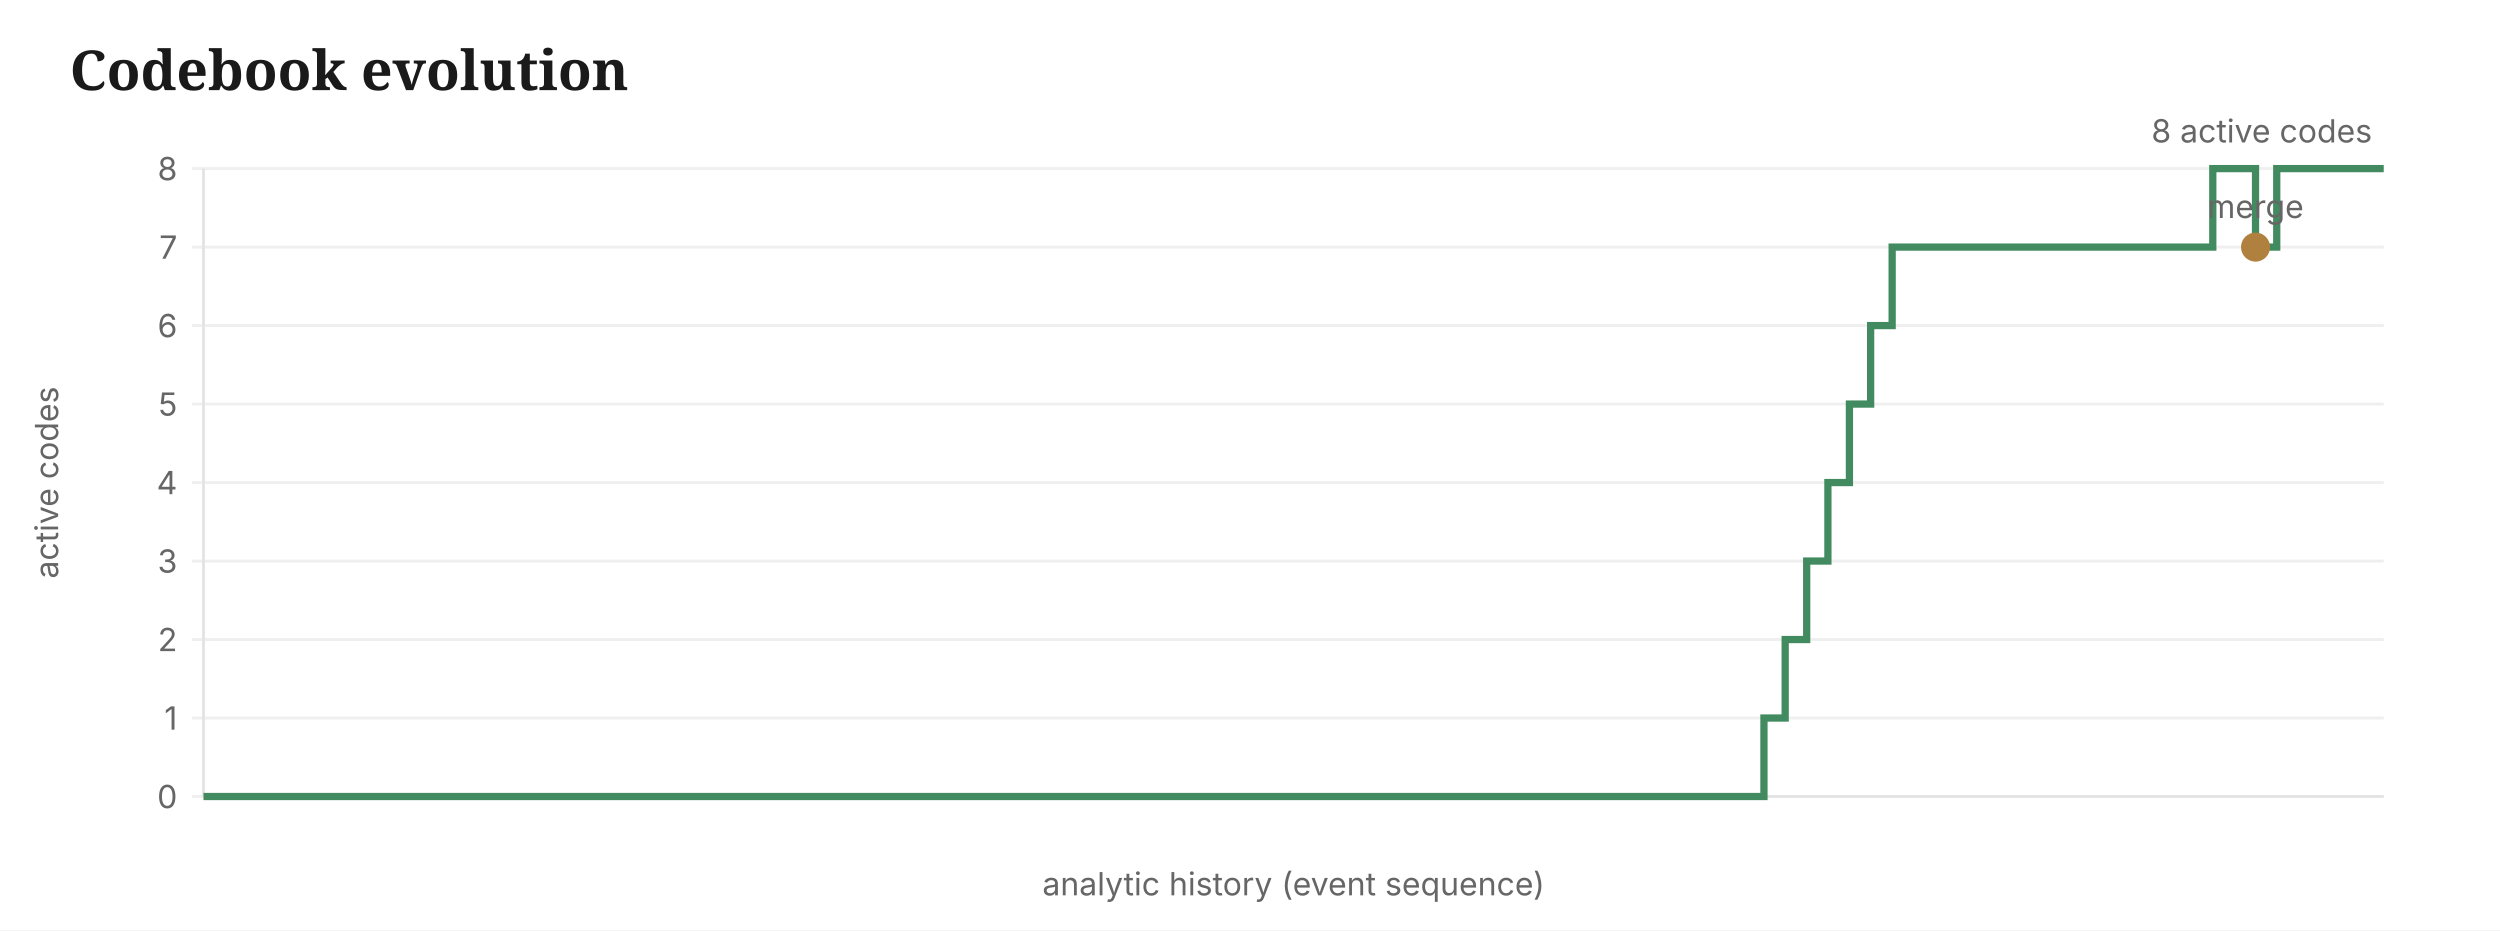
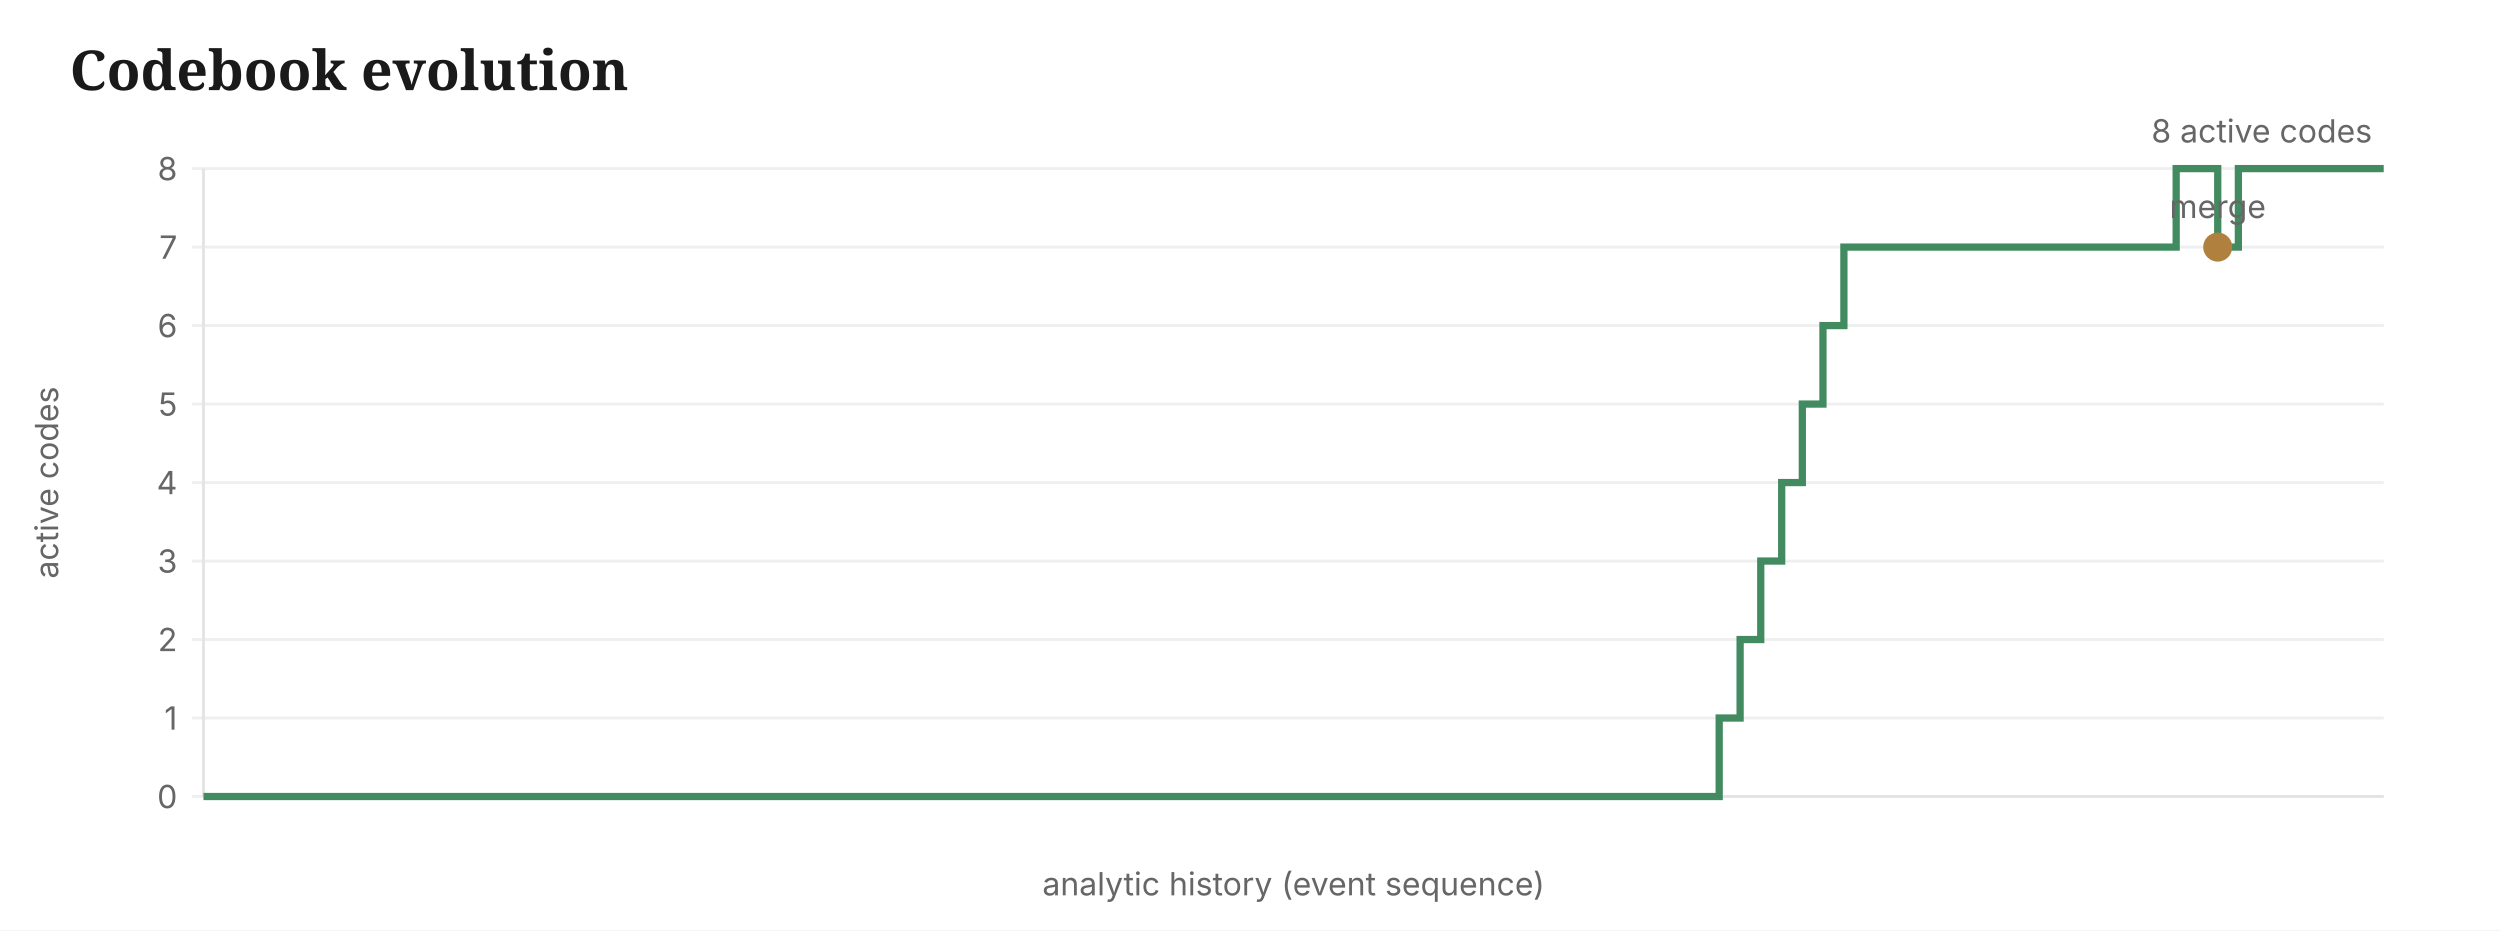
<svg xmlns="http://www.w3.org/2000/svg" width="860" height="320" viewBox="0 0 860 320" role="img" aria-labelledby="title desc">
  <rect width="100%" height="100%" fill="white" />
  <style>text{font-family:-apple-system,BlinkMacSystemFont,"Segoe UI",sans-serif;fill:#1a1a1a}.title{font:600 19px Georgia,serif}.label{font-size:12px}.value{font-size:11px;fill:#666666}.axis{stroke:#e4e4e4;stroke-width:1}</style>
  <text class="title" x="24" y="31">Codebook evolution</text>
  <line class="axis" x1="70" y1="274" x2="820" y2="274" />
  <line class="axis" x1="70" y1="58" x2="70" y2="274" />
  <line class="axis" x1="66" y1="274.0" x2="820" y2="274.0" opacity="0.6" />
  <text class="value" x="61" y="278.0" text-anchor="end">0</text>
  <line class="axis" x1="66" y1="247.0" x2="820" y2="247.0" opacity="0.6" />
  <text class="value" x="61" y="251.0" text-anchor="end">1</text>
  <line class="axis" x1="66" y1="220.0" x2="820" y2="220.0" opacity="0.6" />
  <text class="value" x="61" y="224.0" text-anchor="end">2</text>
  <line class="axis" x1="66" y1="193.0" x2="820" y2="193.0" opacity="0.6" />
  <text class="value" x="61" y="197.0" text-anchor="end">3</text>
  <line class="axis" x1="66" y1="166.0" x2="820" y2="166.0" opacity="0.6" />
  <text class="value" x="61" y="170.0" text-anchor="end">4</text>
  <line class="axis" x1="66" y1="139.0" x2="820" y2="139.0" opacity="0.6" />
  <text class="value" x="61" y="143.0" text-anchor="end">5</text>
  <line class="axis" x1="66" y1="112.0" x2="820" y2="112.0" opacity="0.6" />
  <text class="value" x="61" y="116.0" text-anchor="end">6</text>
  <line class="axis" x1="66" y1="85.0" x2="820" y2="85.0" opacity="0.6" />
  <text class="value" x="61" y="89.0" text-anchor="end">7</text>
  <line class="axis" x1="66" y1="58.0" x2="820" y2="58.0" opacity="0.6" />
  <text class="value" x="61" y="62.0" text-anchor="end">8</text>
-   <polyline points="70,274 606.8,274.0 606.8,247.0 614.1,247.0 614.1,220.0 621.5,220.0 621.5,193.0 628.8,193.0 628.8,166.0 636.2,166.0 636.2,139.0 643.5,139.0 643.5,112.0 650.9,112.0 650.9,85.0 761.2,85.0 761.2,58.0 775.9,58.0 775.9,85.0 783.2,85.0 783.2,58.0 820,58.0" fill="none" stroke="#428a5f" stroke-width="2.5" />
-   <circle cx="775.9" cy="85.0" r="5" fill="#b0803f" />
-   <text class="value" x="775.9" y="75.0" text-anchor="middle" fill="#b0803f">merge</text>
+   <polyline points="70,274 591.4,274.0 591.4,247.0 598.6,247.0 598.6,220.0 605.7,220.0 605.7,193.0 612.9,193.0 612.9,166.0 620.0,166.0 620.0,139.0 627.1,139.0 627.1,112.0 634.3,112.0 634.3,85.0 748.6,85.0 748.6,58.0 762.9,58.0 762.9,85.0 770.0,85.0 770.0,58.0 820,58.0" fill="none" stroke="#428a5f" stroke-width="2.5" />
+   <circle cx="762.9" cy="85.0" r="5" fill="#b0803f" />
+   <text class="value" x="762.9" y="75.0" text-anchor="middle" fill="#b0803f">merge</text>
  <text class="value" x="816" y="49.0" text-anchor="end">8 active codes</text>
  <text class="value" x="445.0" y="308" text-anchor="middle">analytic history (event sequence)</text>
  <text class="value" transform="translate(20,166.0) rotate(-90)" text-anchor="middle">active codes</text>
</svg>
